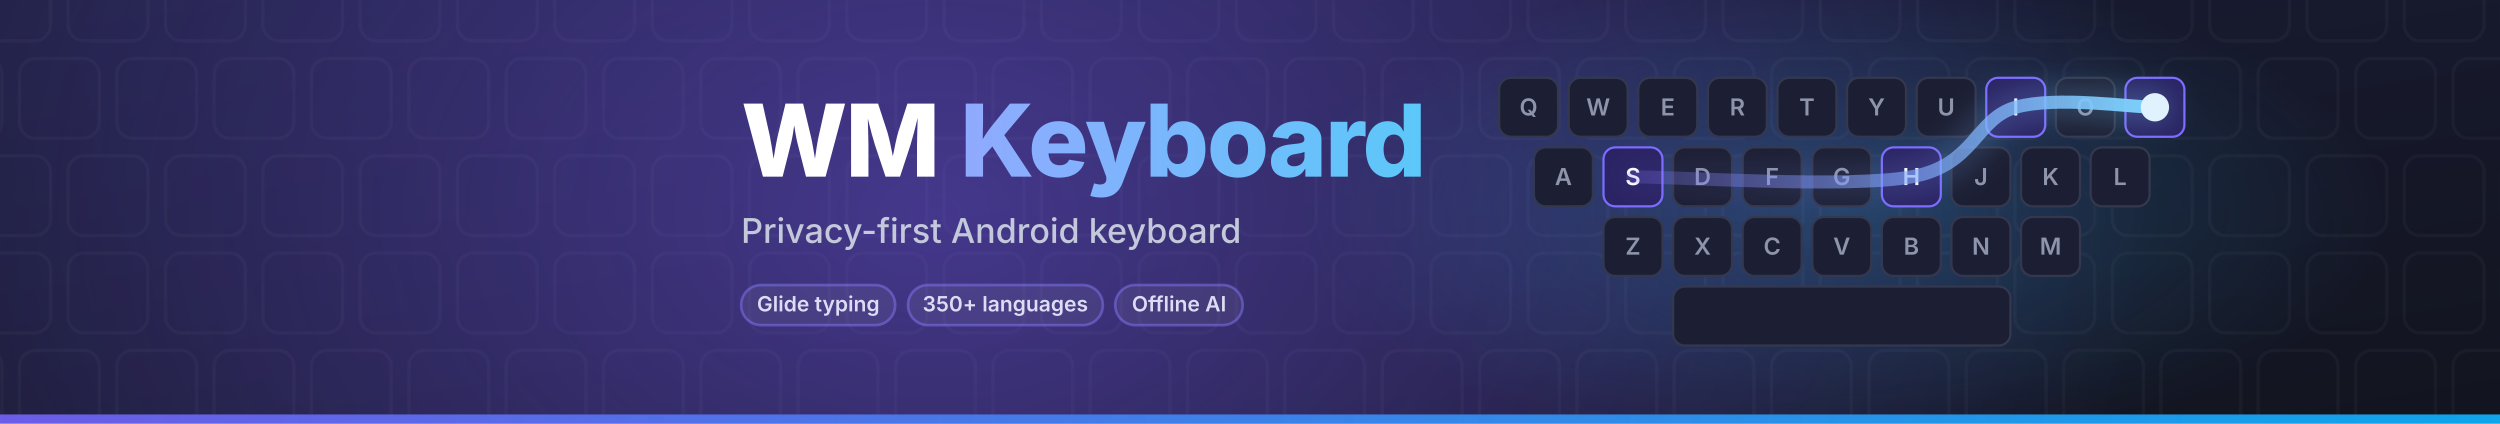
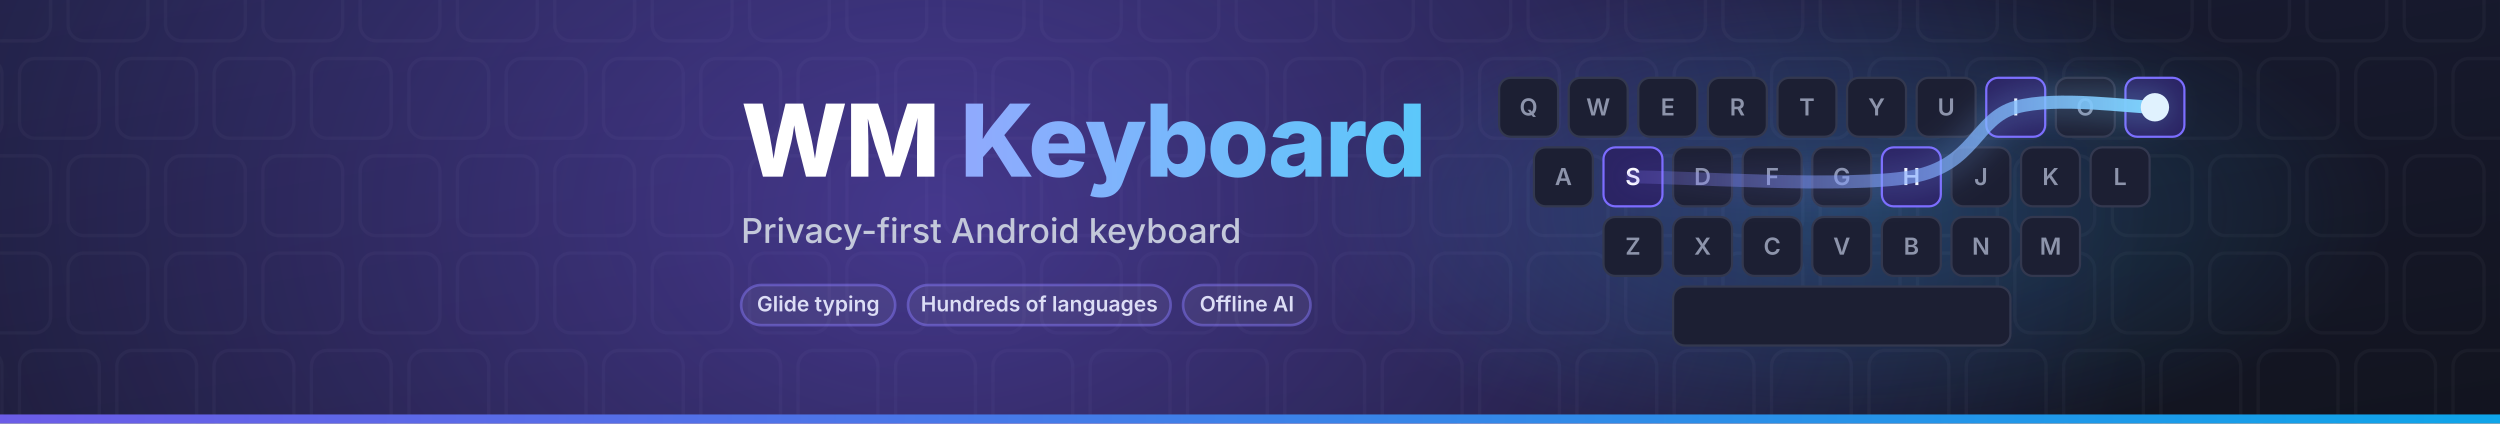
<svg xmlns="http://www.w3.org/2000/svg" width="1128" height="191" viewBox="0 0 1128 191">
  <defs>
    <linearGradient id="bg" x1="0" y1="0" x2="1" y2="1">
      <stop offset="0" stop-color="#1B1E3A" />
      <stop offset="1" stop-color="#12141F" />
    </linearGradient>
    <radialGradient id="glow" cx="0.5" cy="0.5" r="0.5">
      <stop offset="0" stop-color="#7C5CFF" stop-opacity="0.45" />
      <stop offset="1" stop-color="#7C5CFF" stop-opacity="0" />
    </radialGradient>
    <radialGradient id="glow2" cx="0.5" cy="0.5" r="0.5">
      <stop offset="0" stop-color="#38BDF8" stop-opacity="0.22" />
      <stop offset="1" stop-color="#38BDF8" stop-opacity="0" />
    </radialGradient>
    <linearGradient id="wm" x1="0" y1="0" x2="1" y2="0">
      <stop offset="0" stop-color="#A99BFF" />
      <stop offset="1" stop-color="#5CC8FA" />
    </linearGradient>
    <linearGradient id="trail" x1="0" y1="0" x2="1" y2="0" gradientUnits="objectBoundingBox">
      <stop offset="0" stop-color="#8B7CFF" stop-opacity="0.2" />
      <stop offset="1" stop-color="#7DD3FC" />
    </linearGradient>
    <linearGradient id="bar" x1="0" y1="0" x2="1" y2="0">
      <stop offset="0" stop-color="#6C5CE7" />
      <stop offset="1" stop-color="#0EA5E9" />
    </linearGradient>
    <filter id="blur" x="-20%" y="-50%" width="140%" height="200%">
      <feGaussianBlur stdDeviation="6" />
    </filter>
  </defs>
  <rect width="1128" height="191" fill="url(#bg)" />
  <rect x="-57.1" y="-17.6" width="36.0" height="36.0" rx="7.2" fill="none" stroke="#FFFFFF" stroke-opacity="0.035" stroke-width="1.5" />
  <rect x="-13.2" y="-17.6" width="36.0" height="36.0" rx="7.2" fill="none" stroke="#FFFFFF" stroke-opacity="0.035" stroke-width="1.5" />
  <rect x="30.7" y="-17.6" width="36.0" height="36.0" rx="7.2" fill="none" stroke="#FFFFFF" stroke-opacity="0.035" stroke-width="1.5" />
  <rect x="74.7" y="-17.6" width="36.0" height="36.0" rx="7.2" fill="none" stroke="#FFFFFF" stroke-opacity="0.035" stroke-width="1.5" />
  <rect x="118.6" y="-17.6" width="36.0" height="36.0" rx="7.2" fill="none" stroke="#FFFFFF" stroke-opacity="0.035" stroke-width="1.5" />
  <rect x="162.5" y="-17.6" width="36.0" height="36.0" rx="7.2" fill="none" stroke="#FFFFFF" stroke-opacity="0.035" stroke-width="1.5" />
  <rect x="206.4" y="-17.6" width="36.0" height="36.0" rx="7.2" fill="none" stroke="#FFFFFF" stroke-opacity="0.035" stroke-width="1.5" />
  <rect x="250.3" y="-17.6" width="36.0" height="36.0" rx="7.2" fill="none" stroke="#FFFFFF" stroke-opacity="0.035" stroke-width="1.5" />
  <rect x="294.3" y="-17.6" width="36.0" height="36.0" rx="7.2" fill="none" stroke="#FFFFFF" stroke-opacity="0.035" stroke-width="1.5" />
  <rect x="338.2" y="-17.6" width="36.0" height="36.0" rx="7.2" fill="none" stroke="#FFFFFF" stroke-opacity="0.035" stroke-width="1.5" />
  <rect x="382.1" y="-17.6" width="36.0" height="36.0" rx="7.2" fill="none" stroke="#FFFFFF" stroke-opacity="0.035" stroke-width="1.5" />
  <rect x="426.0" y="-17.6" width="36.0" height="36.0" rx="7.2" fill="none" stroke="#FFFFFF" stroke-opacity="0.035" stroke-width="1.5" />
  <rect x="469.9" y="-17.6" width="36.0" height="36.0" rx="7.2" fill="none" stroke="#FFFFFF" stroke-opacity="0.035" stroke-width="1.5" />
  <rect x="513.9" y="-17.6" width="36.0" height="36.0" rx="7.2" fill="none" stroke="#FFFFFF" stroke-opacity="0.035" stroke-width="1.5" />
  <rect x="557.8" y="-17.6" width="36.0" height="36.0" rx="7.2" fill="none" stroke="#FFFFFF" stroke-opacity="0.035" stroke-width="1.5" />
  <rect x="601.7" y="-17.6" width="36.0" height="36.0" rx="7.2" fill="none" stroke="#FFFFFF" stroke-opacity="0.035" stroke-width="1.5" />
  <rect x="645.6" y="-17.6" width="36.0" height="36.0" rx="7.2" fill="none" stroke="#FFFFFF" stroke-opacity="0.035" stroke-width="1.5" />
  <rect x="689.5" y="-17.6" width="36.0" height="36.0" rx="7.2" fill="none" stroke="#FFFFFF" stroke-opacity="0.035" stroke-width="1.5" />
  <rect x="733.5" y="-17.6" width="36.0" height="36.0" rx="7.2" fill="none" stroke="#FFFFFF" stroke-opacity="0.035" stroke-width="1.5" />
  <rect x="777.4" y="-17.6" width="36.0" height="36.0" rx="7.2" fill="none" stroke="#FFFFFF" stroke-opacity="0.035" stroke-width="1.5" />
  <rect x="821.3" y="-17.6" width="36.0" height="36.0" rx="7.2" fill="none" stroke="#FFFFFF" stroke-opacity="0.035" stroke-width="1.5" />
  <rect x="865.2" y="-17.6" width="36.0" height="36.0" rx="7.2" fill="none" stroke="#FFFFFF" stroke-opacity="0.035" stroke-width="1.5" />
  <rect x="909.1" y="-17.6" width="36.0" height="36.0" rx="7.2" fill="none" stroke="#FFFFFF" stroke-opacity="0.035" stroke-width="1.5" />
  <rect x="953.1" y="-17.6" width="36.0" height="36.0" rx="7.2" fill="none" stroke="#FFFFFF" stroke-opacity="0.035" stroke-width="1.5" />
  <rect x="997.0" y="-17.6" width="36.0" height="36.0" rx="7.2" fill="none" stroke="#FFFFFF" stroke-opacity="0.035" stroke-width="1.5" />
  <rect x="1040.9" y="-17.6" width="36.0" height="36.0" rx="7.2" fill="none" stroke="#FFFFFF" stroke-opacity="0.035" stroke-width="1.5" />
  <rect x="1084.8" y="-17.6" width="36.0" height="36.0" rx="7.2" fill="none" stroke="#FFFFFF" stroke-opacity="0.035" stroke-width="1.5" />
  <rect x="1128.7" y="-17.6" width="36.0" height="36.0" rx="7.2" fill="none" stroke="#FFFFFF" stroke-opacity="0.035" stroke-width="1.5" />
  <rect x="-35.1" y="26.4" width="36.0" height="36.0" rx="7.2" fill="none" stroke="#FFFFFF" stroke-opacity="0.035" stroke-width="1.5" />
  <rect x="8.8" y="26.4" width="36.0" height="36.0" rx="7.2" fill="none" stroke="#FFFFFF" stroke-opacity="0.035" stroke-width="1.5" />
  <rect x="52.7" y="26.4" width="36.0" height="36.0" rx="7.2" fill="none" stroke="#FFFFFF" stroke-opacity="0.035" stroke-width="1.5" />
  <rect x="96.6" y="26.4" width="36.0" height="36.0" rx="7.2" fill="none" stroke="#FFFFFF" stroke-opacity="0.035" stroke-width="1.5" />
  <rect x="140.5" y="26.4" width="36.0" height="36.0" rx="7.2" fill="none" stroke="#FFFFFF" stroke-opacity="0.035" stroke-width="1.5" />
  <rect x="184.5" y="26.4" width="36.0" height="36.0" rx="7.2" fill="none" stroke="#FFFFFF" stroke-opacity="0.035" stroke-width="1.5" />
  <rect x="228.4" y="26.4" width="36.0" height="36.0" rx="7.2" fill="none" stroke="#FFFFFF" stroke-opacity="0.035" stroke-width="1.5" />
  <rect x="272.3" y="26.4" width="36.0" height="36.0" rx="7.2" fill="none" stroke="#FFFFFF" stroke-opacity="0.035" stroke-width="1.5" />
  <rect x="316.2" y="26.4" width="36.0" height="36.0" rx="7.2" fill="none" stroke="#FFFFFF" stroke-opacity="0.035" stroke-width="1.5" />
  <rect x="360.1" y="26.4" width="36.0" height="36.0" rx="7.2" fill="none" stroke="#FFFFFF" stroke-opacity="0.035" stroke-width="1.5" />
  <rect x="404.1" y="26.4" width="36.0" height="36.0" rx="7.2" fill="none" stroke="#FFFFFF" stroke-opacity="0.035" stroke-width="1.5" />
  <rect x="448.0" y="26.4" width="36.0" height="36.0" rx="7.2" fill="none" stroke="#FFFFFF" stroke-opacity="0.035" stroke-width="1.5" />
  <rect x="491.9" y="26.4" width="36.0" height="36.0" rx="7.2" fill="none" stroke="#FFFFFF" stroke-opacity="0.035" stroke-width="1.5" />
  <rect x="535.8" y="26.4" width="36.0" height="36.0" rx="7.2" fill="none" stroke="#FFFFFF" stroke-opacity="0.035" stroke-width="1.5" />
  <rect x="579.7" y="26.4" width="36.0" height="36.0" rx="7.2" fill="none" stroke="#FFFFFF" stroke-opacity="0.035" stroke-width="1.5" />
  <rect x="623.7" y="26.4" width="36.0" height="36.0" rx="7.2" fill="none" stroke="#FFFFFF" stroke-opacity="0.035" stroke-width="1.5" />
  <rect x="667.6" y="26.4" width="36.0" height="36.0" rx="7.2" fill="none" stroke="#FFFFFF" stroke-opacity="0.035" stroke-width="1.5" />
  <rect x="711.5" y="26.4" width="36.0" height="36.0" rx="7.2" fill="none" stroke="#FFFFFF" stroke-opacity="0.035" stroke-width="1.5" />
  <rect x="755.4" y="26.4" width="36.0" height="36.0" rx="7.2" fill="none" stroke="#FFFFFF" stroke-opacity="0.035" stroke-width="1.5" />
  <rect x="799.3" y="26.4" width="36.0" height="36.0" rx="7.2" fill="none" stroke="#FFFFFF" stroke-opacity="0.035" stroke-width="1.5" />
  <rect x="843.3" y="26.4" width="36.0" height="36.0" rx="7.2" fill="none" stroke="#FFFFFF" stroke-opacity="0.035" stroke-width="1.5" />
  <rect x="887.2" y="26.4" width="36.0" height="36.0" rx="7.2" fill="none" stroke="#FFFFFF" stroke-opacity="0.035" stroke-width="1.5" />
  <rect x="931.1" y="26.4" width="36.0" height="36.0" rx="7.2" fill="none" stroke="#FFFFFF" stroke-opacity="0.035" stroke-width="1.5" />
  <rect x="975.0" y="26.4" width="36.0" height="36.0" rx="7.2" fill="none" stroke="#FFFFFF" stroke-opacity="0.035" stroke-width="1.5" />
  <rect x="1018.9" y="26.4" width="36.0" height="36.0" rx="7.2" fill="none" stroke="#FFFFFF" stroke-opacity="0.035" stroke-width="1.5" />
  <rect x="1062.9" y="26.4" width="36.0" height="36.0" rx="7.2" fill="none" stroke="#FFFFFF" stroke-opacity="0.035" stroke-width="1.5" />
  <rect x="1106.8" y="26.4" width="36.0" height="36.0" rx="7.2" fill="none" stroke="#FFFFFF" stroke-opacity="0.035" stroke-width="1.5" />
  <rect x="1150.7" y="26.4" width="36.0" height="36.0" rx="7.2" fill="none" stroke="#FFFFFF" stroke-opacity="0.035" stroke-width="1.5" />
  <rect x="-13.2" y="70.3" width="36.0" height="36.0" rx="7.2" fill="none" stroke="#FFFFFF" stroke-opacity="0.035" stroke-width="1.5" />
  <rect x="30.7" y="70.3" width="36.0" height="36.0" rx="7.2" fill="none" stroke="#FFFFFF" stroke-opacity="0.035" stroke-width="1.5" />
  <rect x="74.7" y="70.3" width="36.0" height="36.0" rx="7.2" fill="none" stroke="#FFFFFF" stroke-opacity="0.035" stroke-width="1.5" />
  <rect x="118.6" y="70.3" width="36.0" height="36.0" rx="7.2" fill="none" stroke="#FFFFFF" stroke-opacity="0.035" stroke-width="1.5" />
  <rect x="162.5" y="70.3" width="36.0" height="36.0" rx="7.2" fill="none" stroke="#FFFFFF" stroke-opacity="0.035" stroke-width="1.5" />
  <rect x="206.4" y="70.3" width="36.0" height="36.0" rx="7.2" fill="none" stroke="#FFFFFF" stroke-opacity="0.035" stroke-width="1.5" />
  <rect x="250.3" y="70.3" width="36.0" height="36.0" rx="7.2" fill="none" stroke="#FFFFFF" stroke-opacity="0.035" stroke-width="1.5" />
  <rect x="294.3" y="70.3" width="36.0" height="36.0" rx="7.2" fill="none" stroke="#FFFFFF" stroke-opacity="0.035" stroke-width="1.5" />
  <rect x="338.2" y="70.3" width="36.0" height="36.0" rx="7.2" fill="none" stroke="#FFFFFF" stroke-opacity="0.035" stroke-width="1.5" />
  <rect x="382.1" y="70.3" width="36.0" height="36.0" rx="7.2" fill="none" stroke="#FFFFFF" stroke-opacity="0.035" stroke-width="1.5" />
  <rect x="426.0" y="70.3" width="36.0" height="36.0" rx="7.2" fill="none" stroke="#FFFFFF" stroke-opacity="0.035" stroke-width="1.5" />
  <rect x="469.9" y="70.3" width="36.0" height="36.0" rx="7.2" fill="none" stroke="#FFFFFF" stroke-opacity="0.035" stroke-width="1.5" />
  <rect x="513.9" y="70.3" width="36.0" height="36.0" rx="7.2" fill="none" stroke="#FFFFFF" stroke-opacity="0.035" stroke-width="1.5" />
  <rect x="557.8" y="70.3" width="36.0" height="36.0" rx="7.2" fill="none" stroke="#FFFFFF" stroke-opacity="0.035" stroke-width="1.5" />
  <rect x="601.7" y="70.3" width="36.0" height="36.0" rx="7.2" fill="none" stroke="#FFFFFF" stroke-opacity="0.035" stroke-width="1.5" />
  <rect x="645.6" y="70.3" width="36.0" height="36.0" rx="7.2" fill="none" stroke="#FFFFFF" stroke-opacity="0.035" stroke-width="1.5" />
  <rect x="689.5" y="70.3" width="36.0" height="36.0" rx="7.2" fill="none" stroke="#FFFFFF" stroke-opacity="0.035" stroke-width="1.5" />
  <rect x="733.5" y="70.3" width="36.0" height="36.0" rx="7.2" fill="none" stroke="#FFFFFF" stroke-opacity="0.035" stroke-width="1.5" />
  <rect x="777.4" y="70.3" width="36.0" height="36.0" rx="7.2" fill="none" stroke="#FFFFFF" stroke-opacity="0.035" stroke-width="1.5" />
  <rect x="821.3" y="70.3" width="36.0" height="36.0" rx="7.2" fill="none" stroke="#FFFFFF" stroke-opacity="0.035" stroke-width="1.5" />
  <rect x="865.2" y="70.3" width="36.0" height="36.0" rx="7.2" fill="none" stroke="#FFFFFF" stroke-opacity="0.035" stroke-width="1.5" />
  <rect x="909.1" y="70.3" width="36.0" height="36.0" rx="7.2" fill="none" stroke="#FFFFFF" stroke-opacity="0.035" stroke-width="1.5" />
  <rect x="953.1" y="70.3" width="36.0" height="36.0" rx="7.2" fill="none" stroke="#FFFFFF" stroke-opacity="0.035" stroke-width="1.5" />
  <rect x="997.0" y="70.3" width="36.0" height="36.0" rx="7.2" fill="none" stroke="#FFFFFF" stroke-opacity="0.035" stroke-width="1.5" />
  <rect x="1040.9" y="70.3" width="36.0" height="36.0" rx="7.2" fill="none" stroke="#FFFFFF" stroke-opacity="0.035" stroke-width="1.5" />
  <rect x="1084.8" y="70.3" width="36.0" height="36.0" rx="7.2" fill="none" stroke="#FFFFFF" stroke-opacity="0.035" stroke-width="1.5" />
  <rect x="1128.7" y="70.3" width="36.0" height="36.0" rx="7.2" fill="none" stroke="#FFFFFF" stroke-opacity="0.035" stroke-width="1.5" />
  <rect x="1172.7" y="70.3" width="36.0" height="36.0" rx="7.2" fill="none" stroke="#FFFFFF" stroke-opacity="0.035" stroke-width="1.5" />
  <rect x="-57.1" y="114.2" width="36.0" height="36.0" rx="7.2" fill="none" stroke="#FFFFFF" stroke-opacity="0.035" stroke-width="1.5" />
  <rect x="-13.2" y="114.2" width="36.0" height="36.0" rx="7.2" fill="none" stroke="#FFFFFF" stroke-opacity="0.035" stroke-width="1.5" />
  <rect x="30.7" y="114.2" width="36.0" height="36.0" rx="7.2" fill="none" stroke="#FFFFFF" stroke-opacity="0.035" stroke-width="1.5" />
  <rect x="74.7" y="114.2" width="36.0" height="36.0" rx="7.2" fill="none" stroke="#FFFFFF" stroke-opacity="0.035" stroke-width="1.5" />
  <rect x="118.6" y="114.2" width="36.0" height="36.0" rx="7.2" fill="none" stroke="#FFFFFF" stroke-opacity="0.035" stroke-width="1.5" />
  <rect x="162.5" y="114.2" width="36.0" height="36.0" rx="7.2" fill="none" stroke="#FFFFFF" stroke-opacity="0.035" stroke-width="1.5" />
  <rect x="206.4" y="114.2" width="36.0" height="36.0" rx="7.2" fill="none" stroke="#FFFFFF" stroke-opacity="0.035" stroke-width="1.5" />
  <rect x="250.3" y="114.2" width="36.0" height="36.0" rx="7.2" fill="none" stroke="#FFFFFF" stroke-opacity="0.035" stroke-width="1.5" />
  <rect x="294.3" y="114.2" width="36.0" height="36.0" rx="7.2" fill="none" stroke="#FFFFFF" stroke-opacity="0.035" stroke-width="1.5" />
  <rect x="338.2" y="114.2" width="36.0" height="36.0" rx="7.2" fill="none" stroke="#FFFFFF" stroke-opacity="0.035" stroke-width="1.5" />
  <rect x="382.1" y="114.2" width="36.0" height="36.0" rx="7.2" fill="none" stroke="#FFFFFF" stroke-opacity="0.035" stroke-width="1.5" />
  <rect x="426.0" y="114.2" width="36.0" height="36.0" rx="7.2" fill="none" stroke="#FFFFFF" stroke-opacity="0.035" stroke-width="1.5" />
  <rect x="469.9" y="114.2" width="36.0" height="36.0" rx="7.2" fill="none" stroke="#FFFFFF" stroke-opacity="0.035" stroke-width="1.5" />
  <rect x="513.9" y="114.2" width="36.0" height="36.0" rx="7.2" fill="none" stroke="#FFFFFF" stroke-opacity="0.035" stroke-width="1.5" />
  <rect x="557.8" y="114.2" width="36.0" height="36.0" rx="7.2" fill="none" stroke="#FFFFFF" stroke-opacity="0.035" stroke-width="1.5" />
  <rect x="601.7" y="114.2" width="36.0" height="36.0" rx="7.2" fill="none" stroke="#FFFFFF" stroke-opacity="0.035" stroke-width="1.5" />
  <rect x="645.6" y="114.2" width="36.0" height="36.0" rx="7.2" fill="none" stroke="#FFFFFF" stroke-opacity="0.035" stroke-width="1.5" />
  <rect x="689.5" y="114.2" width="36.0" height="36.0" rx="7.2" fill="none" stroke="#FFFFFF" stroke-opacity="0.035" stroke-width="1.5" />
  <rect x="733.5" y="114.2" width="36.0" height="36.0" rx="7.2" fill="none" stroke="#FFFFFF" stroke-opacity="0.035" stroke-width="1.5" />
  <rect x="777.4" y="114.2" width="36.0" height="36.0" rx="7.2" fill="none" stroke="#FFFFFF" stroke-opacity="0.035" stroke-width="1.5" />
  <rect x="821.3" y="114.2" width="36.0" height="36.0" rx="7.2" fill="none" stroke="#FFFFFF" stroke-opacity="0.035" stroke-width="1.5" />
  <rect x="865.2" y="114.2" width="36.0" height="36.0" rx="7.2" fill="none" stroke="#FFFFFF" stroke-opacity="0.035" stroke-width="1.5" />
  <rect x="909.1" y="114.2" width="36.0" height="36.0" rx="7.2" fill="none" stroke="#FFFFFF" stroke-opacity="0.035" stroke-width="1.5" />
  <rect x="953.1" y="114.2" width="36.0" height="36.0" rx="7.2" fill="none" stroke="#FFFFFF" stroke-opacity="0.035" stroke-width="1.5" />
  <rect x="997.0" y="114.2" width="36.0" height="36.0" rx="7.2" fill="none" stroke="#FFFFFF" stroke-opacity="0.035" stroke-width="1.5" />
  <rect x="1040.9" y="114.2" width="36.0" height="36.0" rx="7.2" fill="none" stroke="#FFFFFF" stroke-opacity="0.035" stroke-width="1.5" />
  <rect x="1084.8" y="114.2" width="36.0" height="36.0" rx="7.2" fill="none" stroke="#FFFFFF" stroke-opacity="0.035" stroke-width="1.5" />
  <rect x="1128.7" y="114.2" width="36.0" height="36.0" rx="7.2" fill="none" stroke="#FFFFFF" stroke-opacity="0.035" stroke-width="1.5" />
  <rect x="-35.1" y="158.1" width="36.0" height="36.0" rx="7.2" fill="none" stroke="#FFFFFF" stroke-opacity="0.035" stroke-width="1.5" />
  <rect x="8.8" y="158.1" width="36.0" height="36.0" rx="7.2" fill="none" stroke="#FFFFFF" stroke-opacity="0.035" stroke-width="1.5" />
  <rect x="52.7" y="158.1" width="36.0" height="36.0" rx="7.2" fill="none" stroke="#FFFFFF" stroke-opacity="0.035" stroke-width="1.5" />
  <rect x="96.6" y="158.1" width="36.0" height="36.0" rx="7.2" fill="none" stroke="#FFFFFF" stroke-opacity="0.035" stroke-width="1.5" />
  <rect x="140.5" y="158.1" width="36.0" height="36.0" rx="7.2" fill="none" stroke="#FFFFFF" stroke-opacity="0.035" stroke-width="1.5" />
  <rect x="184.5" y="158.1" width="36.0" height="36.0" rx="7.2" fill="none" stroke="#FFFFFF" stroke-opacity="0.035" stroke-width="1.5" />
  <rect x="228.4" y="158.1" width="36.0" height="36.0" rx="7.2" fill="none" stroke="#FFFFFF" stroke-opacity="0.035" stroke-width="1.5" />
  <rect x="272.3" y="158.1" width="36.0" height="36.0" rx="7.2" fill="none" stroke="#FFFFFF" stroke-opacity="0.035" stroke-width="1.5" />
  <rect x="316.2" y="158.1" width="36.0" height="36.0" rx="7.2" fill="none" stroke="#FFFFFF" stroke-opacity="0.035" stroke-width="1.5" />
  <rect x="360.1" y="158.1" width="36.0" height="36.0" rx="7.2" fill="none" stroke="#FFFFFF" stroke-opacity="0.035" stroke-width="1.5" />
  <rect x="404.1" y="158.1" width="36.0" height="36.0" rx="7.2" fill="none" stroke="#FFFFFF" stroke-opacity="0.035" stroke-width="1.5" />
  <rect x="448.0" y="158.1" width="36.0" height="36.0" rx="7.2" fill="none" stroke="#FFFFFF" stroke-opacity="0.035" stroke-width="1.5" />
  <rect x="491.9" y="158.1" width="36.0" height="36.0" rx="7.2" fill="none" stroke="#FFFFFF" stroke-opacity="0.035" stroke-width="1.5" />
  <rect x="535.8" y="158.1" width="36.0" height="36.0" rx="7.2" fill="none" stroke="#FFFFFF" stroke-opacity="0.035" stroke-width="1.5" />
  <rect x="579.7" y="158.1" width="36.0" height="36.0" rx="7.2" fill="none" stroke="#FFFFFF" stroke-opacity="0.035" stroke-width="1.5" />
  <rect x="623.7" y="158.1" width="36.0" height="36.0" rx="7.2" fill="none" stroke="#FFFFFF" stroke-opacity="0.035" stroke-width="1.5" />
  <rect x="667.6" y="158.1" width="36.0" height="36.0" rx="7.2" fill="none" stroke="#FFFFFF" stroke-opacity="0.035" stroke-width="1.5" />
  <rect x="711.5" y="158.1" width="36.0" height="36.0" rx="7.2" fill="none" stroke="#FFFFFF" stroke-opacity="0.035" stroke-width="1.5" />
  <rect x="755.4" y="158.1" width="36.0" height="36.0" rx="7.2" fill="none" stroke="#FFFFFF" stroke-opacity="0.035" stroke-width="1.5" />
  <rect x="799.3" y="158.1" width="36.0" height="36.0" rx="7.2" fill="none" stroke="#FFFFFF" stroke-opacity="0.035" stroke-width="1.5" />
  <rect x="843.3" y="158.1" width="36.0" height="36.0" rx="7.2" fill="none" stroke="#FFFFFF" stroke-opacity="0.035" stroke-width="1.5" />
  <rect x="887.2" y="158.1" width="36.0" height="36.0" rx="7.2" fill="none" stroke="#FFFFFF" stroke-opacity="0.035" stroke-width="1.5" />
  <rect x="931.1" y="158.1" width="36.0" height="36.0" rx="7.2" fill="none" stroke="#FFFFFF" stroke-opacity="0.035" stroke-width="1.5" />
  <rect x="975.0" y="158.1" width="36.0" height="36.0" rx="7.2" fill="none" stroke="#FFFFFF" stroke-opacity="0.035" stroke-width="1.5" />
  <rect x="1018.9" y="158.1" width="36.0" height="36.0" rx="7.2" fill="none" stroke="#FFFFFF" stroke-opacity="0.035" stroke-width="1.5" />
  <rect x="1062.9" y="158.1" width="36.0" height="36.0" rx="7.2" fill="none" stroke="#FFFFFF" stroke-opacity="0.035" stroke-width="1.5" />
  <rect x="1106.8" y="158.1" width="36.0" height="36.0" rx="7.2" fill="none" stroke="#FFFFFF" stroke-opacity="0.035" stroke-width="1.5" />
  <rect x="1150.7" y="158.1" width="36.0" height="36.0" rx="7.2" fill="none" stroke="#FFFFFF" stroke-opacity="0.035" stroke-width="1.5" />
  <rect x="-13.2" y="202.0" width="36.0" height="36.0" rx="7.2" fill="none" stroke="#FFFFFF" stroke-opacity="0.035" stroke-width="1.5" />
  <rect x="30.7" y="202.0" width="36.0" height="36.0" rx="7.2" fill="none" stroke="#FFFFFF" stroke-opacity="0.035" stroke-width="1.5" />
  <rect x="74.7" y="202.0" width="36.0" height="36.0" rx="7.2" fill="none" stroke="#FFFFFF" stroke-opacity="0.035" stroke-width="1.5" />
  <rect x="118.6" y="202.0" width="36.0" height="36.0" rx="7.2" fill="none" stroke="#FFFFFF" stroke-opacity="0.035" stroke-width="1.5" />
  <rect x="162.5" y="202.0" width="36.0" height="36.0" rx="7.2" fill="none" stroke="#FFFFFF" stroke-opacity="0.035" stroke-width="1.5" />
  <rect x="206.4" y="202.0" width="36.0" height="36.0" rx="7.2" fill="none" stroke="#FFFFFF" stroke-opacity="0.035" stroke-width="1.5" />
  <rect x="250.3" y="202.0" width="36.0" height="36.0" rx="7.2" fill="none" stroke="#FFFFFF" stroke-opacity="0.035" stroke-width="1.5" />
  <rect x="294.3" y="202.0" width="36.0" height="36.0" rx="7.2" fill="none" stroke="#FFFFFF" stroke-opacity="0.035" stroke-width="1.5" />
  <rect x="338.2" y="202.0" width="36.0" height="36.0" rx="7.2" fill="none" stroke="#FFFFFF" stroke-opacity="0.035" stroke-width="1.5" />
  <rect x="382.1" y="202.0" width="36.0" height="36.0" rx="7.2" fill="none" stroke="#FFFFFF" stroke-opacity="0.035" stroke-width="1.5" />
  <rect x="426.0" y="202.0" width="36.0" height="36.0" rx="7.2" fill="none" stroke="#FFFFFF" stroke-opacity="0.035" stroke-width="1.5" />
  <rect x="469.9" y="202.0" width="36.0" height="36.0" rx="7.2" fill="none" stroke="#FFFFFF" stroke-opacity="0.035" stroke-width="1.5" />
  <rect x="513.9" y="202.0" width="36.0" height="36.0" rx="7.2" fill="none" stroke="#FFFFFF" stroke-opacity="0.035" stroke-width="1.5" />
  <rect x="557.8" y="202.0" width="36.0" height="36.0" rx="7.2" fill="none" stroke="#FFFFFF" stroke-opacity="0.035" stroke-width="1.5" />
  <rect x="601.7" y="202.0" width="36.0" height="36.0" rx="7.2" fill="none" stroke="#FFFFFF" stroke-opacity="0.035" stroke-width="1.5" />
  <rect x="645.6" y="202.0" width="36.0" height="36.0" rx="7.2" fill="none" stroke="#FFFFFF" stroke-opacity="0.035" stroke-width="1.5" />
  <rect x="689.5" y="202.0" width="36.0" height="36.0" rx="7.2" fill="none" stroke="#FFFFFF" stroke-opacity="0.035" stroke-width="1.5" />
  <rect x="733.5" y="202.0" width="36.0" height="36.0" rx="7.2" fill="none" stroke="#FFFFFF" stroke-opacity="0.035" stroke-width="1.5" />
  <rect x="777.4" y="202.0" width="36.0" height="36.0" rx="7.2" fill="none" stroke="#FFFFFF" stroke-opacity="0.035" stroke-width="1.5" />
  <rect x="821.3" y="202.0" width="36.0" height="36.0" rx="7.2" fill="none" stroke="#FFFFFF" stroke-opacity="0.035" stroke-width="1.5" />
  <rect x="865.2" y="202.0" width="36.0" height="36.0" rx="7.2" fill="none" stroke="#FFFFFF" stroke-opacity="0.035" stroke-width="1.5" />
  <rect x="909.1" y="202.0" width="36.0" height="36.0" rx="7.2" fill="none" stroke="#FFFFFF" stroke-opacity="0.035" stroke-width="1.5" />
  <rect x="953.1" y="202.0" width="36.0" height="36.0" rx="7.2" fill="none" stroke="#FFFFFF" stroke-opacity="0.035" stroke-width="1.5" />
  <rect x="997.0" y="202.0" width="36.0" height="36.0" rx="7.2" fill="none" stroke="#FFFFFF" stroke-opacity="0.035" stroke-width="1.5" />
  <rect x="1040.9" y="202.0" width="36.0" height="36.0" rx="7.2" fill="none" stroke="#FFFFFF" stroke-opacity="0.035" stroke-width="1.5" />
  <rect x="1084.8" y="202.0" width="36.0" height="36.0" rx="7.2" fill="none" stroke="#FFFFFF" stroke-opacity="0.035" stroke-width="1.5" />
  <rect x="1128.7" y="202.0" width="36.0" height="36.0" rx="7.2" fill="none" stroke="#FFFFFF" stroke-opacity="0.035" stroke-width="1.5" />
  <rect x="1172.7" y="202.0" width="36.0" height="36.0" rx="7.2" fill="none" stroke="#FFFFFF" stroke-opacity="0.035" stroke-width="1.5" />
  <ellipse cx="422" cy="96" rx="546" ry="390" fill="url(#glow)" />
  <ellipse cx="831" cy="96" rx="247" ry="109" fill="url(#glow2)" />
  <text x="334.4" y="79.7" text-anchor="start" font-family="Inter, sans-serif" font-size="45.3" font-weight="800" letter-spacing="-0.91" fill="#FFFFFF">WM <tspan fill="url(#wm)">Keyboard</tspan>
  </text>
  <text x="334.4" y="109.6" text-anchor="start" font-family="Inter, sans-serif" font-size="15.4" font-weight="500" fill="#C3C8DA">Privacy-first Android keyboard</text>
  <rect x="334.4" y="128.6" width="69.5" height="18.1" rx="9.0" fill="#FFFFFF" fill-opacity="0.06" stroke="#8B7CFF" stroke-opacity="0.45" stroke-width="1.2" />
  <text x="369.2" y="140.5" text-anchor="middle" font-family="Inter, sans-serif" font-size="9.5" font-weight="600" fill="#DCDDF5">Glide typing</text>
-   <rect x="409.7" y="128.6" width="87.9" height="18.1" rx="9.0" fill="#FFFFFF" fill-opacity="0.06" stroke="#8B7CFF" stroke-opacity="0.45" stroke-width="1.2" />
-   <text x="453.6" y="140.5" text-anchor="middle" font-family="Inter, sans-serif" font-size="9.5" font-weight="600" fill="#DCDDF5">350+ languages</text>
-   <rect x="503.2" y="128.6" width="57.5" height="18.1" rx="9.0" fill="#FFFFFF" fill-opacity="0.06" stroke="#8B7CFF" stroke-opacity="0.45" stroke-width="1.2" />
-   <text x="532.0" y="140.5" text-anchor="middle" font-family="Inter, sans-serif" font-size="9.5" font-weight="600" fill="#DCDDF5">Offline AI</text>
+   <rect x="409.7" y="128.6" width="118.5" height="18.1" rx="9.0" fill="#FFFFFF" fill-opacity="0.06" stroke="#8B7CFF" stroke-opacity="0.45" stroke-width="1.2" />
+   <text x="468.9" y="140.5" text-anchor="middle" font-family="Inter, sans-serif" font-size="9.5" font-weight="600" fill="#DCDDF5">Hundreds of languages</text>
+   <rect x="533.8" y="128.6" width="57.5" height="18.1" rx="9.0" fill="#FFFFFF" fill-opacity="0.06" stroke="#8B7CFF" stroke-opacity="0.45" stroke-width="1.2" />
+   <text x="562.6" y="140.5" text-anchor="middle" font-family="Inter, sans-serif" font-size="9.5" font-weight="600" fill="#DCDDF5">Offline AI</text>
  <g opacity="1.0">
    <rect x="676.4" y="35.1" width="26.6" height="26.6" rx="5.3" fill="#1C1F33" stroke="#33384F" stroke-width="1.0" />
    <text x="689.7" y="52.1" text-anchor="middle" font-family="Inter, sans-serif" font-size="10.6" font-weight="600" fill="#8D94AB">Q</text>
    <rect x="707.8" y="35.1" width="26.6" height="26.6" rx="5.3" fill="#1C1F33" stroke="#33384F" stroke-width="1.0" />
    <text x="721.1" y="52.1" text-anchor="middle" font-family="Inter, sans-serif" font-size="10.6" font-weight="600" fill="#8D94AB">W</text>
    <rect x="739.2" y="35.1" width="26.6" height="26.6" rx="5.3" fill="#1C1F33" stroke="#33384F" stroke-width="1.0" />
    <text x="752.5" y="52.1" text-anchor="middle" font-family="Inter, sans-serif" font-size="10.6" font-weight="600" fill="#8D94AB">E</text>
    <rect x="770.6" y="35.1" width="26.6" height="26.6" rx="5.3" fill="#1C1F33" stroke="#33384F" stroke-width="1.0" />
    <text x="783.9" y="52.1" text-anchor="middle" font-family="Inter, sans-serif" font-size="10.6" font-weight="600" fill="#8D94AB">R</text>
    <rect x="802.0" y="35.1" width="26.6" height="26.6" rx="5.3" fill="#1C1F33" stroke="#33384F" stroke-width="1.0" />
    <text x="815.3" y="52.1" text-anchor="middle" font-family="Inter, sans-serif" font-size="10.6" font-weight="600" fill="#8D94AB">T</text>
    <rect x="833.4" y="35.1" width="26.6" height="26.6" rx="5.3" fill="#1C1F33" stroke="#33384F" stroke-width="1.0" />
    <text x="846.7" y="52.1" text-anchor="middle" font-family="Inter, sans-serif" font-size="10.6" font-weight="600" fill="#8D94AB">Y</text>
    <rect x="864.8" y="35.1" width="26.6" height="26.6" rx="5.3" fill="#1C1F33" stroke="#33384F" stroke-width="1.0" />
    <text x="878.1" y="52.1" text-anchor="middle" font-family="Inter, sans-serif" font-size="10.6" font-weight="600" fill="#8D94AB">U</text>
    <rect x="896.2" y="35.1" width="26.6" height="26.6" rx="5.3" fill="#2A2363" stroke="#7C6CFF" stroke-width="1.0" />
    <text x="909.5" y="52.1" text-anchor="middle" font-family="Inter, sans-serif" font-size="10.6" font-weight="600" fill="#FFFFFF">I</text>
    <rect x="927.6" y="35.1" width="26.6" height="26.6" rx="5.3" fill="#1C1F33" stroke="#33384F" stroke-width="1.0" />
    <text x="940.9" y="52.1" text-anchor="middle" font-family="Inter, sans-serif" font-size="10.6" font-weight="600" fill="#8D94AB">O</text>
    <rect x="959.0" y="35.1" width="26.6" height="26.6" rx="5.3" fill="#2A2363" stroke="#7C6CFF" stroke-width="1.0" />
    <text x="972.3" y="52.1" text-anchor="middle" font-family="Inter, sans-serif" font-size="10.6" font-weight="600" fill="#FFFFFF">P</text>
    <rect x="692.1" y="66.5" width="26.6" height="26.6" rx="5.3" fill="#1C1F33" stroke="#33384F" stroke-width="1.0" />
    <text x="705.4" y="83.5" text-anchor="middle" font-family="Inter, sans-serif" font-size="10.6" font-weight="600" fill="#8D94AB">A</text>
    <rect x="723.5" y="66.5" width="26.6" height="26.6" rx="5.3" fill="#2A2363" stroke="#7C6CFF" stroke-width="1.0" />
    <text x="736.8" y="83.5" text-anchor="middle" font-family="Inter, sans-serif" font-size="10.6" font-weight="600" fill="#FFFFFF">S</text>
    <rect x="754.9" y="66.5" width="26.6" height="26.6" rx="5.3" fill="#1C1F33" stroke="#33384F" stroke-width="1.0" />
    <text x="768.2" y="83.5" text-anchor="middle" font-family="Inter, sans-serif" font-size="10.6" font-weight="600" fill="#8D94AB">D</text>
    <rect x="786.3" y="66.5" width="26.6" height="26.6" rx="5.3" fill="#1C1F33" stroke="#33384F" stroke-width="1.0" />
    <text x="799.6" y="83.5" text-anchor="middle" font-family="Inter, sans-serif" font-size="10.6" font-weight="600" fill="#8D94AB">F</text>
    <rect x="817.7" y="66.5" width="26.6" height="26.6" rx="5.3" fill="#1C1F33" stroke="#33384F" stroke-width="1.0" />
    <text x="831.0" y="83.5" text-anchor="middle" font-family="Inter, sans-serif" font-size="10.6" font-weight="600" fill="#8D94AB">G</text>
    <rect x="849.1" y="66.5" width="26.6" height="26.6" rx="5.3" fill="#2A2363" stroke="#7C6CFF" stroke-width="1.0" />
    <text x="862.4" y="83.5" text-anchor="middle" font-family="Inter, sans-serif" font-size="10.6" font-weight="600" fill="#FFFFFF">H</text>
    <rect x="880.5" y="66.5" width="26.6" height="26.6" rx="5.3" fill="#1C1F33" stroke="#33384F" stroke-width="1.0" />
    <text x="893.8" y="83.5" text-anchor="middle" font-family="Inter, sans-serif" font-size="10.6" font-weight="600" fill="#8D94AB">J</text>
    <rect x="911.9" y="66.5" width="26.6" height="26.6" rx="5.3" fill="#1C1F33" stroke="#33384F" stroke-width="1.0" />
    <text x="925.2" y="83.5" text-anchor="middle" font-family="Inter, sans-serif" font-size="10.6" font-weight="600" fill="#8D94AB">K</text>
    <rect x="943.3" y="66.5" width="26.6" height="26.6" rx="5.3" fill="#1C1F33" stroke="#33384F" stroke-width="1.0" />
    <text x="956.6" y="83.5" text-anchor="middle" font-family="Inter, sans-serif" font-size="10.6" font-weight="600" fill="#8D94AB">L</text>
    <rect x="723.5" y="97.9" width="26.6" height="26.6" rx="5.3" fill="#1C1F33" stroke="#33384F" stroke-width="1.0" />
    <text x="736.8" y="114.9" text-anchor="middle" font-family="Inter, sans-serif" font-size="10.6" font-weight="600" fill="#8D94AB">Z</text>
    <rect x="754.9" y="97.9" width="26.6" height="26.6" rx="5.3" fill="#1C1F33" stroke="#33384F" stroke-width="1.0" />
    <text x="768.2" y="114.9" text-anchor="middle" font-family="Inter, sans-serif" font-size="10.6" font-weight="600" fill="#8D94AB">X</text>
    <rect x="786.3" y="97.9" width="26.6" height="26.6" rx="5.3" fill="#1C1F33" stroke="#33384F" stroke-width="1.0" />
    <text x="799.6" y="114.9" text-anchor="middle" font-family="Inter, sans-serif" font-size="10.6" font-weight="600" fill="#8D94AB">C</text>
    <rect x="817.7" y="97.9" width="26.6" height="26.6" rx="5.3" fill="#1C1F33" stroke="#33384F" stroke-width="1.0" />
    <text x="831.0" y="114.9" text-anchor="middle" font-family="Inter, sans-serif" font-size="10.6" font-weight="600" fill="#8D94AB">V</text>
    <rect x="849.1" y="97.9" width="26.6" height="26.6" rx="5.3" fill="#1C1F33" stroke="#33384F" stroke-width="1.0" />
    <text x="862.4" y="114.9" text-anchor="middle" font-family="Inter, sans-serif" font-size="10.6" font-weight="600" fill="#8D94AB">B</text>
    <rect x="880.5" y="97.9" width="26.6" height="26.6" rx="5.3" fill="#1C1F33" stroke="#33384F" stroke-width="1.0" />
    <text x="893.8" y="114.9" text-anchor="middle" font-family="Inter, sans-serif" font-size="10.6" font-weight="600" fill="#8D94AB">N</text>
    <rect x="911.9" y="97.9" width="26.6" height="26.6" rx="5.3" fill="#1C1F33" stroke="#33384F" stroke-width="1.0" />
    <text x="925.2" y="114.9" text-anchor="middle" font-family="Inter, sans-serif" font-size="10.6" font-weight="600" fill="#8D94AB">M</text>
    <rect x="754.9" y="129.3" width="152.2" height="26.6" rx="5.3" fill="#1C1F33" stroke="#33384F" stroke-width="1.0" />
    <path d="M736.8,79.8 C757.7,79.8 833.6,85.0 862.4,79.8 C891.2,74.6 891.2,53.6 909.5,48.4 C927.8,43.2 961.8,48.4 972.3,48.4" fill="none" stroke="url(#trail)" stroke-width="15.2" stroke-linecap="round" stroke-linejoin="round" opacity="0.25" filter="url(#blur)" />
    <path d="M736.8,79.8 C757.7,79.8 833.6,85.0 862.4,79.8 C891.2,74.6 891.2,53.6 909.5,48.4 C927.8,43.2 961.8,48.4 972.3,48.4" fill="none" stroke="url(#trail)" stroke-width="5.9" stroke-linecap="round" stroke-linejoin="round" />
    <circle cx="972.3" cy="48.4" r="6.4" fill="#E0F2FE" />
  </g>
  <rect x="0" y="187.0" width="1128" height="4.0" fill="url(#bar)" />
</svg>
